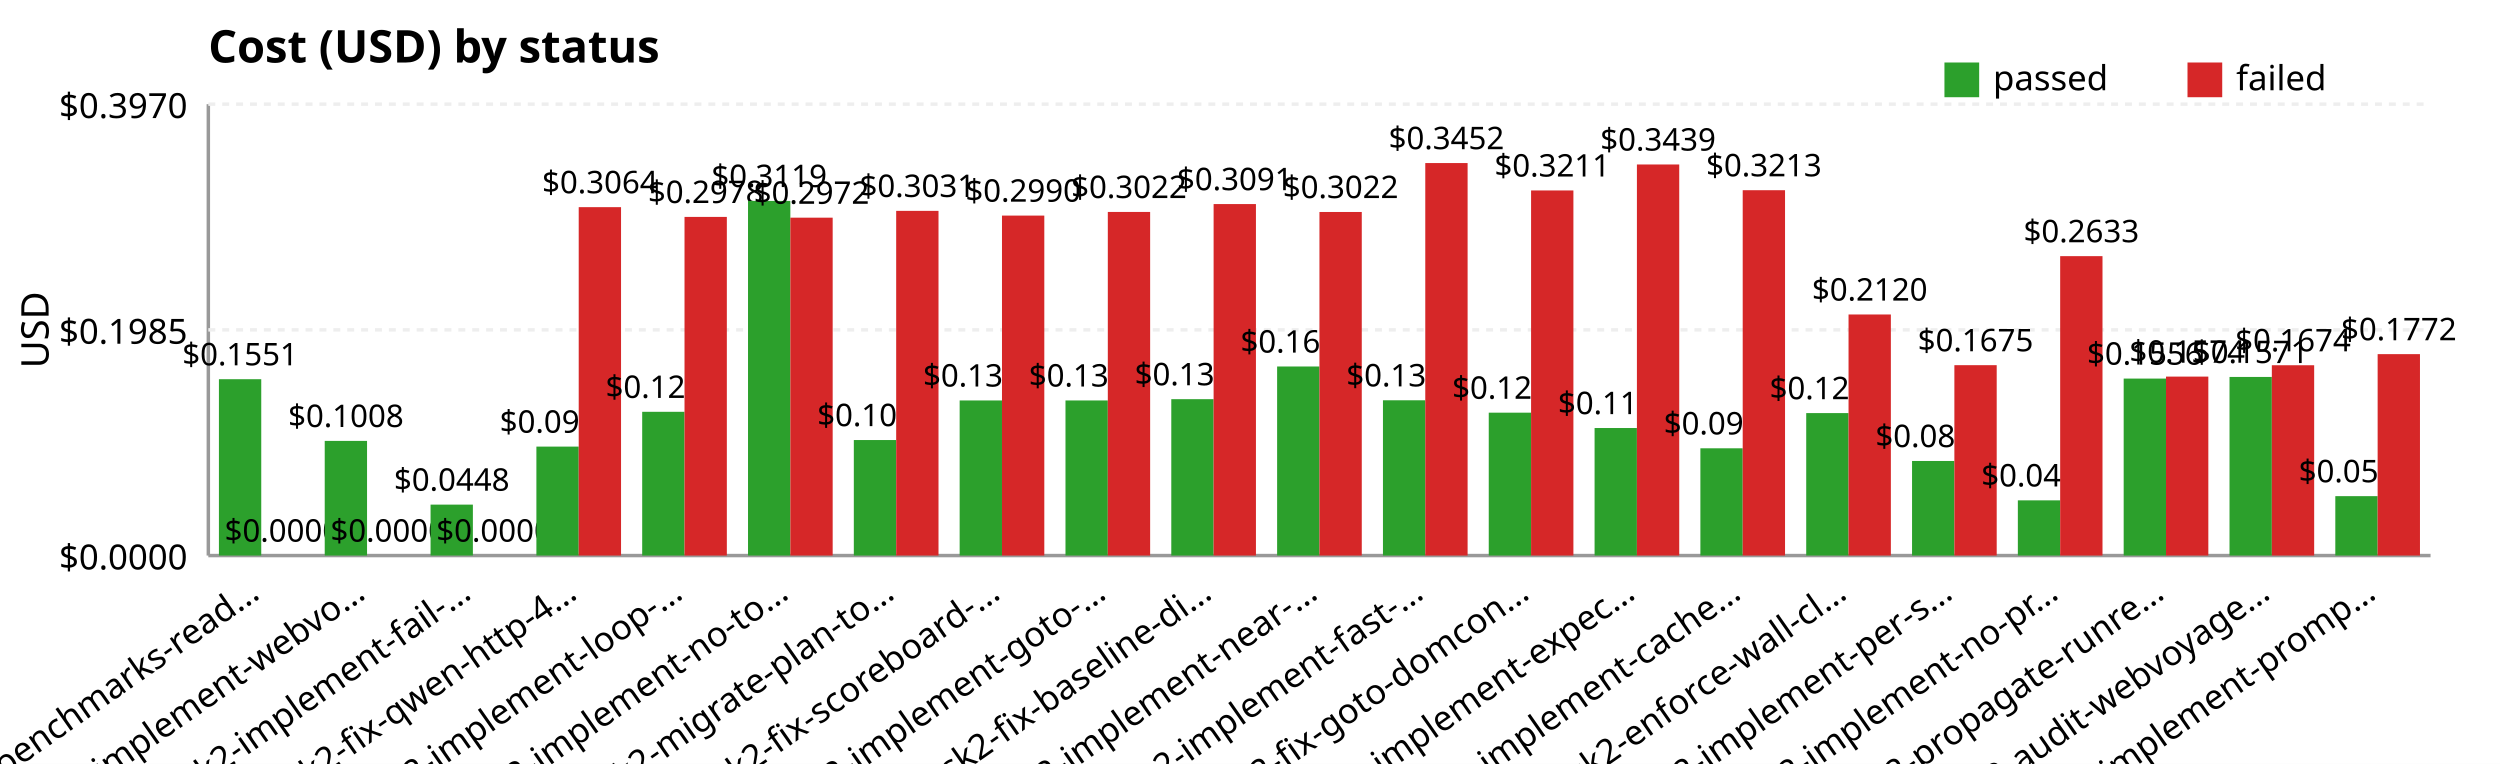
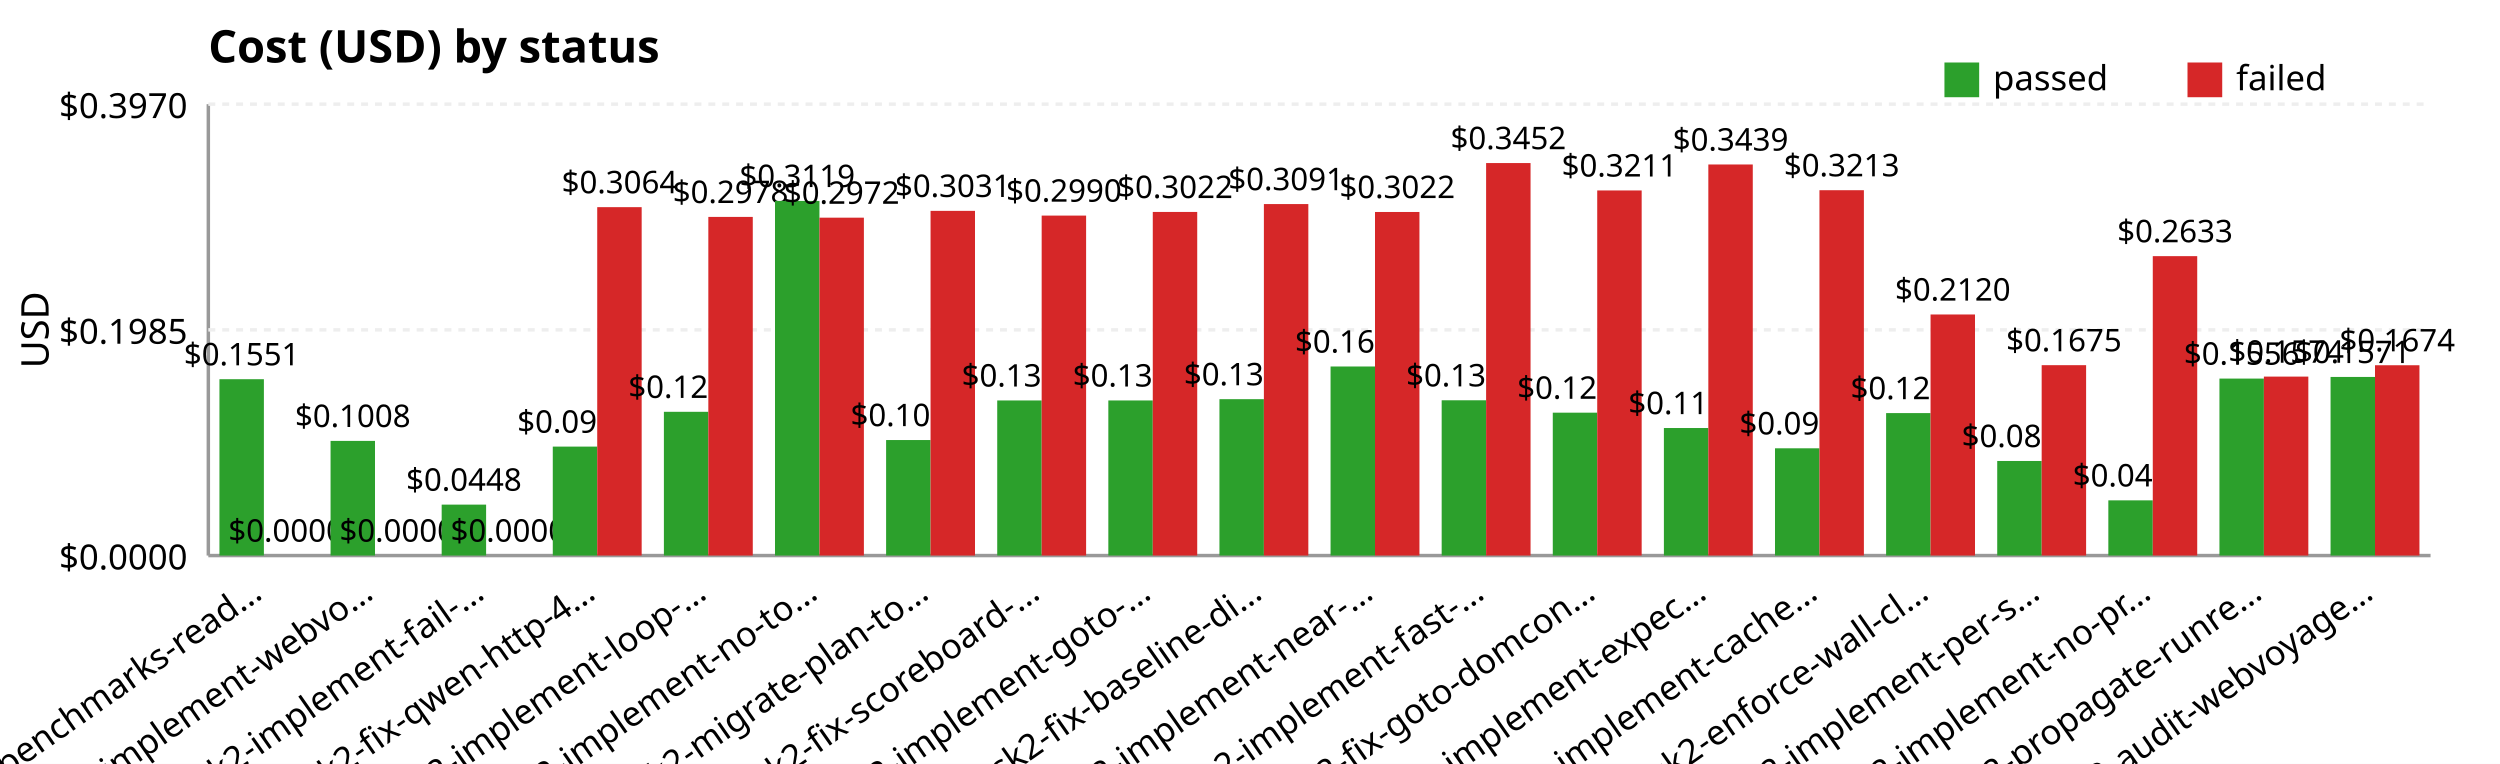
<svg xmlns="http://www.w3.org/2000/svg" viewBox="0 0 720 220" width="720" height="220" font-family="sans-serif">
  <rect width="100%" height="100%" fill="#fff" />
  <text x="60" y="18" font-size="13" font-weight="600">Cost (USD) by status</text>
  <line x1="60" y1="30" x2="60" y2="160" stroke="#999" />
  <line x1="60" y1="160" x2="700" y2="160" stroke="#999" />
  <text x="54" y="164.0" font-size="10" text-anchor="end" fill="#000">$0.0000</text>
  <text x="54" y="99.0" font-size="10" text-anchor="end" fill="#000">$0.1985</text>
  <line x1="60" y1="95.0" x2="700" y2="95.0" stroke="#eee" stroke-dasharray="2,2" />
  <text x="54" y="34.0" font-size="10" text-anchor="end" fill="#000">$0.3970</text>
  <line x1="60" y1="30.0" x2="700" y2="30.0" stroke="#eee" stroke-dasharray="2,2" />
  <text x="14" y="95.0" font-size="11" fill="#000" transform="rotate(-90 14 95.0)" text-anchor="middle">USD</text>
-   <rect x="63.05" y="109.21" width="12.19" height="50.79" fill="#2ca02c" />
-   <text x="69.14" y="105.21" font-size="9" text-anchor="middle" fill="#000">$0.1551</text>
-   <rect x="75.24" y="160.00" width="12.19" height="0.00" fill="#d62728" />
-   <text x="81.33" y="156.00" font-size="9" text-anchor="middle" fill="#000">$0.0000</text>
-   <text x="75.24" y="172" font-size="10" fill="#000" text-anchor="end" transform="rotate(-35 75.24 172)">task2-benchmarks-read…</text>
-   <rect x="93.52" y="126.98" width="12.19" height="33.02" fill="#2ca02c" />
-   <text x="99.62" y="122.98" font-size="9" text-anchor="middle" fill="#000">$0.1008</text>
-   <rect x="105.71" y="160.00" width="12.19" height="0.00" fill="#d62728" />
-   <text x="111.81" y="156.00" font-size="9" text-anchor="middle" fill="#000">$0.0000</text>
-   <text x="105.71" y="172" font-size="10" fill="#000" text-anchor="end" transform="rotate(-35 105.71 172)">task2-implement-webvo…</text>
-   <rect x="124.00" y="145.33" width="12.19" height="14.67" fill="#2ca02c" />
-   <text x="130.10" y="141.33" font-size="9" text-anchor="middle" fill="#000">$0.0448</text>
-   <rect x="136.19" y="160.00" width="12.19" height="0.00" fill="#d62728" />
-   <text x="142.29" y="156.00" font-size="9" text-anchor="middle" fill="#000">$0.0000</text>
-   <text x="136.19" y="172" font-size="10" fill="#000" text-anchor="end" transform="rotate(-35 136.19 172)">task2-implement-fail-…</text>
-   <rect x="154.48" y="128.62" width="12.19" height="31.38" fill="#2ca02c" />
-   <text x="160.57" y="124.62" font-size="9" text-anchor="middle" fill="#000">$0.0958</text>
-   <rect x="166.67" y="59.66" width="12.19" height="100.34" fill="#d62728" />
-   <text x="172.76" y="55.66" font-size="9" text-anchor="middle" fill="#000">$0.3064</text>
-   <text x="166.67" y="172" font-size="10" fill="#000" text-anchor="end" transform="rotate(-35 166.67 172)">task2-fix-qwen-http-4…</text>
-   <rect x="184.95" y="118.60" width="12.19" height="41.40" fill="#2ca02c" />
-   <text x="191.05" y="114.60" font-size="9" text-anchor="middle" fill="#000">$0.1264</text>
-   <rect x="197.14" y="62.47" width="12.19" height="97.53" fill="#d62728" />
-   <text x="203.24" y="58.47" font-size="9" text-anchor="middle" fill="#000">$0.2978</text>
-   <text x="197.14" y="172" font-size="10" fill="#000" text-anchor="end" transform="rotate(-35 197.14 172)">task2-implement-loop-…</text>
-   <rect x="215.43" y="57.87" width="12.19" height="102.13" fill="#2ca02c" />
-   <text x="221.52" y="53.87" font-size="9" text-anchor="middle" fill="#000">$0.3119</text>
-   <rect x="227.62" y="62.69" width="12.19" height="97.31" fill="#d62728" />
-   <text x="233.71" y="58.69" font-size="9" text-anchor="middle" fill="#000">$0.2972</text>
-   <text x="227.62" y="172" font-size="10" fill="#000" text-anchor="end" transform="rotate(-35 227.62 172)">task2-implement-no-to…</text>
-   <rect x="245.90" y="126.73" width="12.19" height="33.27" fill="#2ca02c" />
-   <text x="252.00" y="122.73" font-size="9" text-anchor="middle" fill="#000">$0.1016</text>
-   <rect x="258.10" y="60.73" width="12.19" height="99.27" fill="#d62728" />
-   <text x="264.19" y="56.73" font-size="9" text-anchor="middle" fill="#000">$0.3031</text>
-   <text x="258.10" y="172" font-size="10" fill="#000" text-anchor="end" transform="rotate(-35 258.10 172)">task2-migrate-plan-to…</text>
-   <rect x="276.38" y="115.33" width="12.19" height="44.67" fill="#2ca02c" />
-   <text x="282.48" y="111.33" font-size="9" text-anchor="middle" fill="#000">$0.1364</text>
-   <rect x="288.57" y="62.09" width="12.19" height="97.91" fill="#d62728" />
-   <text x="294.67" y="58.09" font-size="9" text-anchor="middle" fill="#000">$0.2990</text>
-   <text x="288.57" y="172" font-size="10" fill="#000" text-anchor="end" transform="rotate(-35 288.57 172)">task2-fix-scoreboard-…</text>
-   <rect x="306.86" y="115.33" width="12.19" height="44.67" fill="#2ca02c" />
-   <text x="312.95" y="111.33" font-size="9" text-anchor="middle" fill="#000">$0.1364</text>
-   <rect x="319.05" y="61.04" width="12.19" height="98.96" fill="#d62728" />
-   <text x="325.14" y="57.04" font-size="9" text-anchor="middle" fill="#000">$0.3022</text>
-   <text x="319.05" y="172" font-size="10" fill="#000" text-anchor="end" transform="rotate(-35 319.05 172)">task2-implement-goto-…</text>
-   <rect x="337.33" y="114.96" width="12.19" height="45.04" fill="#2ca02c" />
-   <text x="343.43" y="110.96" font-size="9" text-anchor="middle" fill="#000">$0.1376</text>
-   <rect x="349.52" y="58.77" width="12.19" height="101.23" fill="#d62728" />
-   <text x="355.62" y="54.77" font-size="9" text-anchor="middle" fill="#000">$0.3091</text>
-   <text x="349.52" y="172" font-size="10" fill="#000" text-anchor="end" transform="rotate(-35 349.52 172)">task2-fix-baseline-di…</text>
-   <rect x="367.81" y="105.55" width="12.19" height="54.45" fill="#2ca02c" />
-   <text x="373.90" y="101.55" font-size="9" text-anchor="middle" fill="#000">$0.1663</text>
-   <rect x="380.00" y="61.05" width="12.19" height="98.95" fill="#d62728" />
-   <text x="386.10" y="57.05" font-size="9" text-anchor="middle" fill="#000">$0.3022</text>
-   <text x="380.00" y="172" font-size="10" fill="#000" text-anchor="end" transform="rotate(-35 380.00 172)">task2-implement-near-…</text>
-   <rect x="398.29" y="115.28" width="12.19" height="44.72" fill="#2ca02c" />
-   <text x="404.38" y="111.28" font-size="9" text-anchor="middle" fill="#000">$0.1366</text>
-   <rect x="410.48" y="46.96" width="12.19" height="113.04" fill="#d62728" />
-   <text x="416.57" y="42.96" font-size="9" text-anchor="middle" fill="#000">$0.3452</text>
-   <text x="410.48" y="172" font-size="10" fill="#000" text-anchor="end" transform="rotate(-35 410.48 172)">task2-implement-fast-…</text>
-   <rect x="428.76" y="118.85" width="12.19" height="41.15" fill="#2ca02c" />
-   <text x="434.86" y="114.85" font-size="9" text-anchor="middle" fill="#000">$0.1256</text>
-   <rect x="440.95" y="54.85" width="12.19" height="105.15" fill="#d62728" />
-   <text x="447.05" y="50.85" font-size="9" text-anchor="middle" fill="#000">$0.3211</text>
-   <text x="440.95" y="172" font-size="10" fill="#000" text-anchor="end" transform="rotate(-35 440.95 172)">task2-fix-goto-domcon…</text>
-   <rect x="459.24" y="123.27" width="12.19" height="36.73" fill="#2ca02c" />
-   <text x="465.33" y="119.27" font-size="9" text-anchor="middle" fill="#000">$0.1122</text>
-   <rect x="471.43" y="47.37" width="12.19" height="112.63" fill="#d62728" />
-   <text x="477.52" y="43.37" font-size="9" text-anchor="middle" fill="#000">$0.3439</text>
-   <text x="471.43" y="172" font-size="10" fill="#000" text-anchor="end" transform="rotate(-35 471.43 172)">task2-implement-expec…</text>
-   <rect x="489.71" y="129.11" width="12.19" height="30.89" fill="#2ca02c" />
-   <text x="495.81" y="125.11" font-size="9" text-anchor="middle" fill="#000">$0.0943</text>
-   <rect x="501.90" y="54.78" width="12.19" height="105.22" fill="#d62728" />
-   <text x="508.00" y="50.78" font-size="9" text-anchor="middle" fill="#000">$0.3213</text>
-   <text x="501.90" y="172" font-size="10" fill="#000" text-anchor="end" transform="rotate(-35 501.90 172)">task2-implement-cache…</text>
-   <rect x="520.19" y="118.97" width="12.19" height="41.03" fill="#2ca02c" />
-   <text x="526.29" y="114.97" font-size="9" text-anchor="middle" fill="#000">$0.1253</text>
-   <rect x="532.38" y="90.57" width="12.19" height="69.43" fill="#d62728" />
-   <text x="538.48" y="86.57" font-size="9" text-anchor="middle" fill="#000">$0.2120</text>
-   <text x="532.38" y="172" font-size="10" fill="#000" text-anchor="end" transform="rotate(-35 532.38 172)">task2-enforce-wall-cl…</text>
-   <rect x="550.67" y="132.76" width="12.19" height="27.24" fill="#2ca02c" />
-   <text x="556.76" y="128.76" font-size="9" text-anchor="middle" fill="#000">$0.0832</text>
-   <rect x="562.86" y="105.17" width="12.19" height="54.83" fill="#d62728" />
-   <text x="568.95" y="101.17" font-size="9" text-anchor="middle" fill="#000">$0.1675</text>
-   <text x="562.86" y="172" font-size="10" fill="#000" text-anchor="end" transform="rotate(-35 562.86 172)">task2-implement-per-s…</text>
-   <rect x="581.14" y="144.10" width="12.19" height="15.90" fill="#2ca02c" />
-   <text x="587.24" y="140.10" font-size="9" text-anchor="middle" fill="#000">$0.0485</text>
-   <rect x="593.33" y="73.77" width="12.19" height="86.23" fill="#d62728" />
-   <text x="599.43" y="69.77" font-size="9" text-anchor="middle" fill="#000">$0.2633</text>
-   <text x="593.33" y="172" font-size="10" fill="#000" text-anchor="end" transform="rotate(-35 593.33 172)">task2-implement-no-pr…</text>
-   <rect x="611.62" y="109.03" width="12.19" height="50.97" fill="#2ca02c" />
-   <text x="617.71" y="105.03" font-size="9" text-anchor="middle" fill="#000">$0.1556</text>
-   <rect x="623.81" y="108.46" width="12.19" height="51.54" fill="#d62728" />
-   <text x="629.90" y="104.46" font-size="9" text-anchor="middle" fill="#000">$0.1574</text>
-   <text x="623.81" y="172" font-size="10" fill="#000" text-anchor="end" transform="rotate(-35 623.81 172)">task2-propagate-runre…</text>
-   <rect x="642.10" y="108.56" width="12.19" height="51.44" fill="#2ca02c" />
-   <text x="648.19" y="104.56" font-size="9" text-anchor="middle" fill="#000">$0.1571</text>
-   <rect x="654.29" y="105.19" width="12.19" height="54.81" fill="#d62728" />
-   <text x="660.38" y="101.19" font-size="9" text-anchor="middle" fill="#000">$0.1674</text>
-   <text x="654.29" y="172" font-size="10" fill="#000" text-anchor="end" transform="rotate(-35 654.29 172)">task2-audit-webvoyage…</text>
-   <rect x="672.57" y="142.89" width="12.19" height="17.11" fill="#2ca02c" />
-   <text x="678.67" y="138.89" font-size="9" text-anchor="middle" fill="#000">$0.0523</text>
-   <rect x="684.76" y="101.99" width="12.19" height="58.01" fill="#d62728" />
-   <text x="690.86" y="97.99" font-size="9" text-anchor="middle" fill="#000">$0.1772</text>
-   <text x="684.76" y="172" font-size="10" fill="#000" text-anchor="end" transform="rotate(-35 684.76 172)">task2-implement-promp…</text>
+   <rect x="63.20" y="109.21" width="12.80" height="50.79" fill="#2ca02c" />
+   <text x="69.60" y="105.21" font-size="9" text-anchor="middle" fill="#000">$0.1551</text>
+   <rect x="76.00" y="160.00" width="12.80" height="0.00" fill="#d62728" />
+   <text x="82.40" y="156.00" font-size="9" text-anchor="middle" fill="#000">$0.0000</text>
+   <text x="76.00" y="172" font-size="10" fill="#000" text-anchor="end" transform="rotate(-35 76.00 172)">task2-benchmarks-read…</text>
+   <rect x="95.20" y="126.98" width="12.80" height="33.02" fill="#2ca02c" />
+   <text x="101.60" y="122.98" font-size="9" text-anchor="middle" fill="#000">$0.1008</text>
+   <rect x="108.00" y="160.00" width="12.80" height="0.00" fill="#d62728" />
+   <text x="114.40" y="156.00" font-size="9" text-anchor="middle" fill="#000">$0.0000</text>
+   <text x="108.00" y="172" font-size="10" fill="#000" text-anchor="end" transform="rotate(-35 108.00 172)">task2-implement-webvo…</text>
+   <rect x="127.20" y="145.33" width="12.80" height="14.67" fill="#2ca02c" />
+   <text x="133.60" y="141.33" font-size="9" text-anchor="middle" fill="#000">$0.0448</text>
+   <rect x="140.00" y="160.00" width="12.80" height="0.00" fill="#d62728" />
+   <text x="146.40" y="156.00" font-size="9" text-anchor="middle" fill="#000">$0.0000</text>
+   <text x="140.00" y="172" font-size="10" fill="#000" text-anchor="end" transform="rotate(-35 140.00 172)">task2-implement-fail-…</text>
+   <rect x="159.20" y="128.62" width="12.80" height="31.38" fill="#2ca02c" />
+   <text x="165.60" y="124.62" font-size="9" text-anchor="middle" fill="#000">$0.0958</text>
+   <rect x="172.00" y="59.66" width="12.80" height="100.34" fill="#d62728" />
+   <text x="178.40" y="55.66" font-size="9" text-anchor="middle" fill="#000">$0.3064</text>
+   <text x="172.00" y="172" font-size="10" fill="#000" text-anchor="end" transform="rotate(-35 172.00 172)">task2-fix-qwen-http-4…</text>
+   <rect x="191.20" y="118.60" width="12.80" height="41.40" fill="#2ca02c" />
+   <text x="197.60" y="114.60" font-size="9" text-anchor="middle" fill="#000">$0.1264</text>
+   <rect x="204.00" y="62.47" width="12.80" height="97.53" fill="#d62728" />
+   <text x="210.40" y="58.47" font-size="9" text-anchor="middle" fill="#000">$0.2978</text>
+   <text x="204.00" y="172" font-size="10" fill="#000" text-anchor="end" transform="rotate(-35 204.00 172)">task2-implement-loop-…</text>
+   <rect x="223.20" y="57.87" width="12.80" height="102.13" fill="#2ca02c" />
+   <text x="229.60" y="53.87" font-size="9" text-anchor="middle" fill="#000">$0.3119</text>
+   <rect x="236.00" y="62.69" width="12.80" height="97.31" fill="#d62728" />
+   <text x="242.40" y="58.69" font-size="9" text-anchor="middle" fill="#000">$0.2972</text>
+   <text x="236.00" y="172" font-size="10" fill="#000" text-anchor="end" transform="rotate(-35 236.00 172)">task2-implement-no-to…</text>
+   <rect x="255.20" y="126.73" width="12.80" height="33.27" fill="#2ca02c" />
+   <text x="261.60" y="122.73" font-size="9" text-anchor="middle" fill="#000">$0.1016</text>
+   <rect x="268.00" y="60.73" width="12.80" height="99.27" fill="#d62728" />
+   <text x="274.40" y="56.73" font-size="9" text-anchor="middle" fill="#000">$0.3031</text>
+   <text x="268.00" y="172" font-size="10" fill="#000" text-anchor="end" transform="rotate(-35 268.00 172)">task2-migrate-plan-to…</text>
+   <rect x="287.20" y="115.33" width="12.80" height="44.67" fill="#2ca02c" />
+   <text x="293.60" y="111.33" font-size="9" text-anchor="middle" fill="#000">$0.1364</text>
+   <rect x="300.00" y="62.09" width="12.80" height="97.91" fill="#d62728" />
+   <text x="306.40" y="58.09" font-size="9" text-anchor="middle" fill="#000">$0.2990</text>
+   <text x="300.00" y="172" font-size="10" fill="#000" text-anchor="end" transform="rotate(-35 300.00 172)">task2-fix-scoreboard-…</text>
+   <rect x="319.20" y="115.33" width="12.80" height="44.67" fill="#2ca02c" />
+   <text x="325.60" y="111.33" font-size="9" text-anchor="middle" fill="#000">$0.1364</text>
+   <rect x="332.00" y="61.04" width="12.80" height="98.96" fill="#d62728" />
+   <text x="338.40" y="57.04" font-size="9" text-anchor="middle" fill="#000">$0.3022</text>
+   <text x="332.00" y="172" font-size="10" fill="#000" text-anchor="end" transform="rotate(-35 332.00 172)">task2-implement-goto-…</text>
+   <rect x="351.20" y="114.96" width="12.80" height="45.04" fill="#2ca02c" />
+   <text x="357.60" y="110.96" font-size="9" text-anchor="middle" fill="#000">$0.1376</text>
+   <rect x="364.00" y="58.77" width="12.80" height="101.23" fill="#d62728" />
+   <text x="370.40" y="54.77" font-size="9" text-anchor="middle" fill="#000">$0.3091</text>
+   <text x="364.00" y="172" font-size="10" fill="#000" text-anchor="end" transform="rotate(-35 364.00 172)">task2-fix-baseline-di…</text>
+   <rect x="383.20" y="105.55" width="12.80" height="54.45" fill="#2ca02c" />
+   <text x="389.60" y="101.55" font-size="9" text-anchor="middle" fill="#000">$0.1663</text>
+   <rect x="396.00" y="61.05" width="12.80" height="98.95" fill="#d62728" />
+   <text x="402.40" y="57.05" font-size="9" text-anchor="middle" fill="#000">$0.3022</text>
+   <text x="396.00" y="172" font-size="10" fill="#000" text-anchor="end" transform="rotate(-35 396.00 172)">task2-implement-near-…</text>
+   <rect x="415.20" y="115.28" width="12.80" height="44.72" fill="#2ca02c" />
+   <text x="421.60" y="111.28" font-size="9" text-anchor="middle" fill="#000">$0.1366</text>
+   <rect x="428.00" y="46.96" width="12.80" height="113.04" fill="#d62728" />
+   <text x="434.40" y="42.96" font-size="9" text-anchor="middle" fill="#000">$0.3452</text>
+   <text x="428.00" y="172" font-size="10" fill="#000" text-anchor="end" transform="rotate(-35 428.00 172)">task2-implement-fast-…</text>
+   <rect x="447.20" y="118.85" width="12.80" height="41.15" fill="#2ca02c" />
+   <text x="453.60" y="114.85" font-size="9" text-anchor="middle" fill="#000">$0.1256</text>
+   <rect x="460.00" y="54.85" width="12.80" height="105.15" fill="#d62728" />
+   <text x="466.40" y="50.85" font-size="9" text-anchor="middle" fill="#000">$0.3211</text>
+   <text x="460.00" y="172" font-size="10" fill="#000" text-anchor="end" transform="rotate(-35 460.00 172)">task2-fix-goto-domcon…</text>
+   <rect x="479.20" y="123.27" width="12.80" height="36.73" fill="#2ca02c" />
+   <text x="485.60" y="119.27" font-size="9" text-anchor="middle" fill="#000">$0.1122</text>
+   <rect x="492.00" y="47.37" width="12.80" height="112.63" fill="#d62728" />
+   <text x="498.40" y="43.37" font-size="9" text-anchor="middle" fill="#000">$0.3439</text>
+   <text x="492.00" y="172" font-size="10" fill="#000" text-anchor="end" transform="rotate(-35 492.00 172)">task2-implement-expec…</text>
+   <rect x="511.20" y="129.11" width="12.80" height="30.89" fill="#2ca02c" />
+   <text x="517.60" y="125.11" font-size="9" text-anchor="middle" fill="#000">$0.0943</text>
+   <rect x="524.00" y="54.78" width="12.80" height="105.22" fill="#d62728" />
+   <text x="530.40" y="50.78" font-size="9" text-anchor="middle" fill="#000">$0.3213</text>
+   <text x="524.00" y="172" font-size="10" fill="#000" text-anchor="end" transform="rotate(-35 524.00 172)">task2-implement-cache…</text>
+   <rect x="543.20" y="118.97" width="12.80" height="41.03" fill="#2ca02c" />
+   <text x="549.60" y="114.97" font-size="9" text-anchor="middle" fill="#000">$0.1253</text>
+   <rect x="556.00" y="90.57" width="12.80" height="69.43" fill="#d62728" />
+   <text x="562.40" y="86.57" font-size="9" text-anchor="middle" fill="#000">$0.2120</text>
+   <text x="556.00" y="172" font-size="10" fill="#000" text-anchor="end" transform="rotate(-35 556.00 172)">task2-enforce-wall-cl…</text>
+   <rect x="575.20" y="132.76" width="12.80" height="27.24" fill="#2ca02c" />
+   <text x="581.60" y="128.76" font-size="9" text-anchor="middle" fill="#000">$0.0832</text>
+   <rect x="588.00" y="105.17" width="12.80" height="54.83" fill="#d62728" />
+   <text x="594.40" y="101.17" font-size="9" text-anchor="middle" fill="#000">$0.1675</text>
+   <text x="588.00" y="172" font-size="10" fill="#000" text-anchor="end" transform="rotate(-35 588.00 172)">task2-implement-per-s…</text>
+   <rect x="607.20" y="144.10" width="12.80" height="15.90" fill="#2ca02c" />
+   <text x="613.60" y="140.10" font-size="9" text-anchor="middle" fill="#000">$0.0485</text>
+   <rect x="620.00" y="73.77" width="12.80" height="86.23" fill="#d62728" />
+   <text x="626.40" y="69.77" font-size="9" text-anchor="middle" fill="#000">$0.2633</text>
+   <text x="620.00" y="172" font-size="10" fill="#000" text-anchor="end" transform="rotate(-35 620.00 172)">task2-implement-no-pr…</text>
+   <rect x="639.20" y="109.03" width="12.80" height="50.97" fill="#2ca02c" />
+   <text x="645.60" y="105.03" font-size="9" text-anchor="middle" fill="#000">$0.1556</text>
+   <rect x="652.00" y="108.46" width="12.80" height="51.54" fill="#d62728" />
+   <text x="658.40" y="104.46" font-size="9" text-anchor="middle" fill="#000">$0.1574</text>
+   <text x="652.00" y="172" font-size="10" fill="#000" text-anchor="end" transform="rotate(-35 652.00 172)">task2-propagate-runre…</text>
+   <rect x="671.20" y="108.56" width="12.80" height="51.44" fill="#2ca02c" />
+   <text x="677.60" y="104.56" font-size="9" text-anchor="middle" fill="#000">$0.1571</text>
+   <rect x="684.00" y="105.19" width="12.80" height="54.81" fill="#d62728" />
+   <text x="690.40" y="101.19" font-size="9" text-anchor="middle" fill="#000">$0.1674</text>
+   <text x="684.00" y="172" font-size="10" fill="#000" text-anchor="end" transform="rotate(-35 684.00 172)">task2-audit-webvoyage…</text>
  <rect x="560" y="18" width="10" height="10" fill="#2ca02c" />
  <text x="574" y="26" font-size="10" fill="#000">passed</text>
  <rect x="630" y="18" width="10" height="10" fill="#d62728" />
  <text x="644" y="26" font-size="10" fill="#000">failed</text>
</svg>
